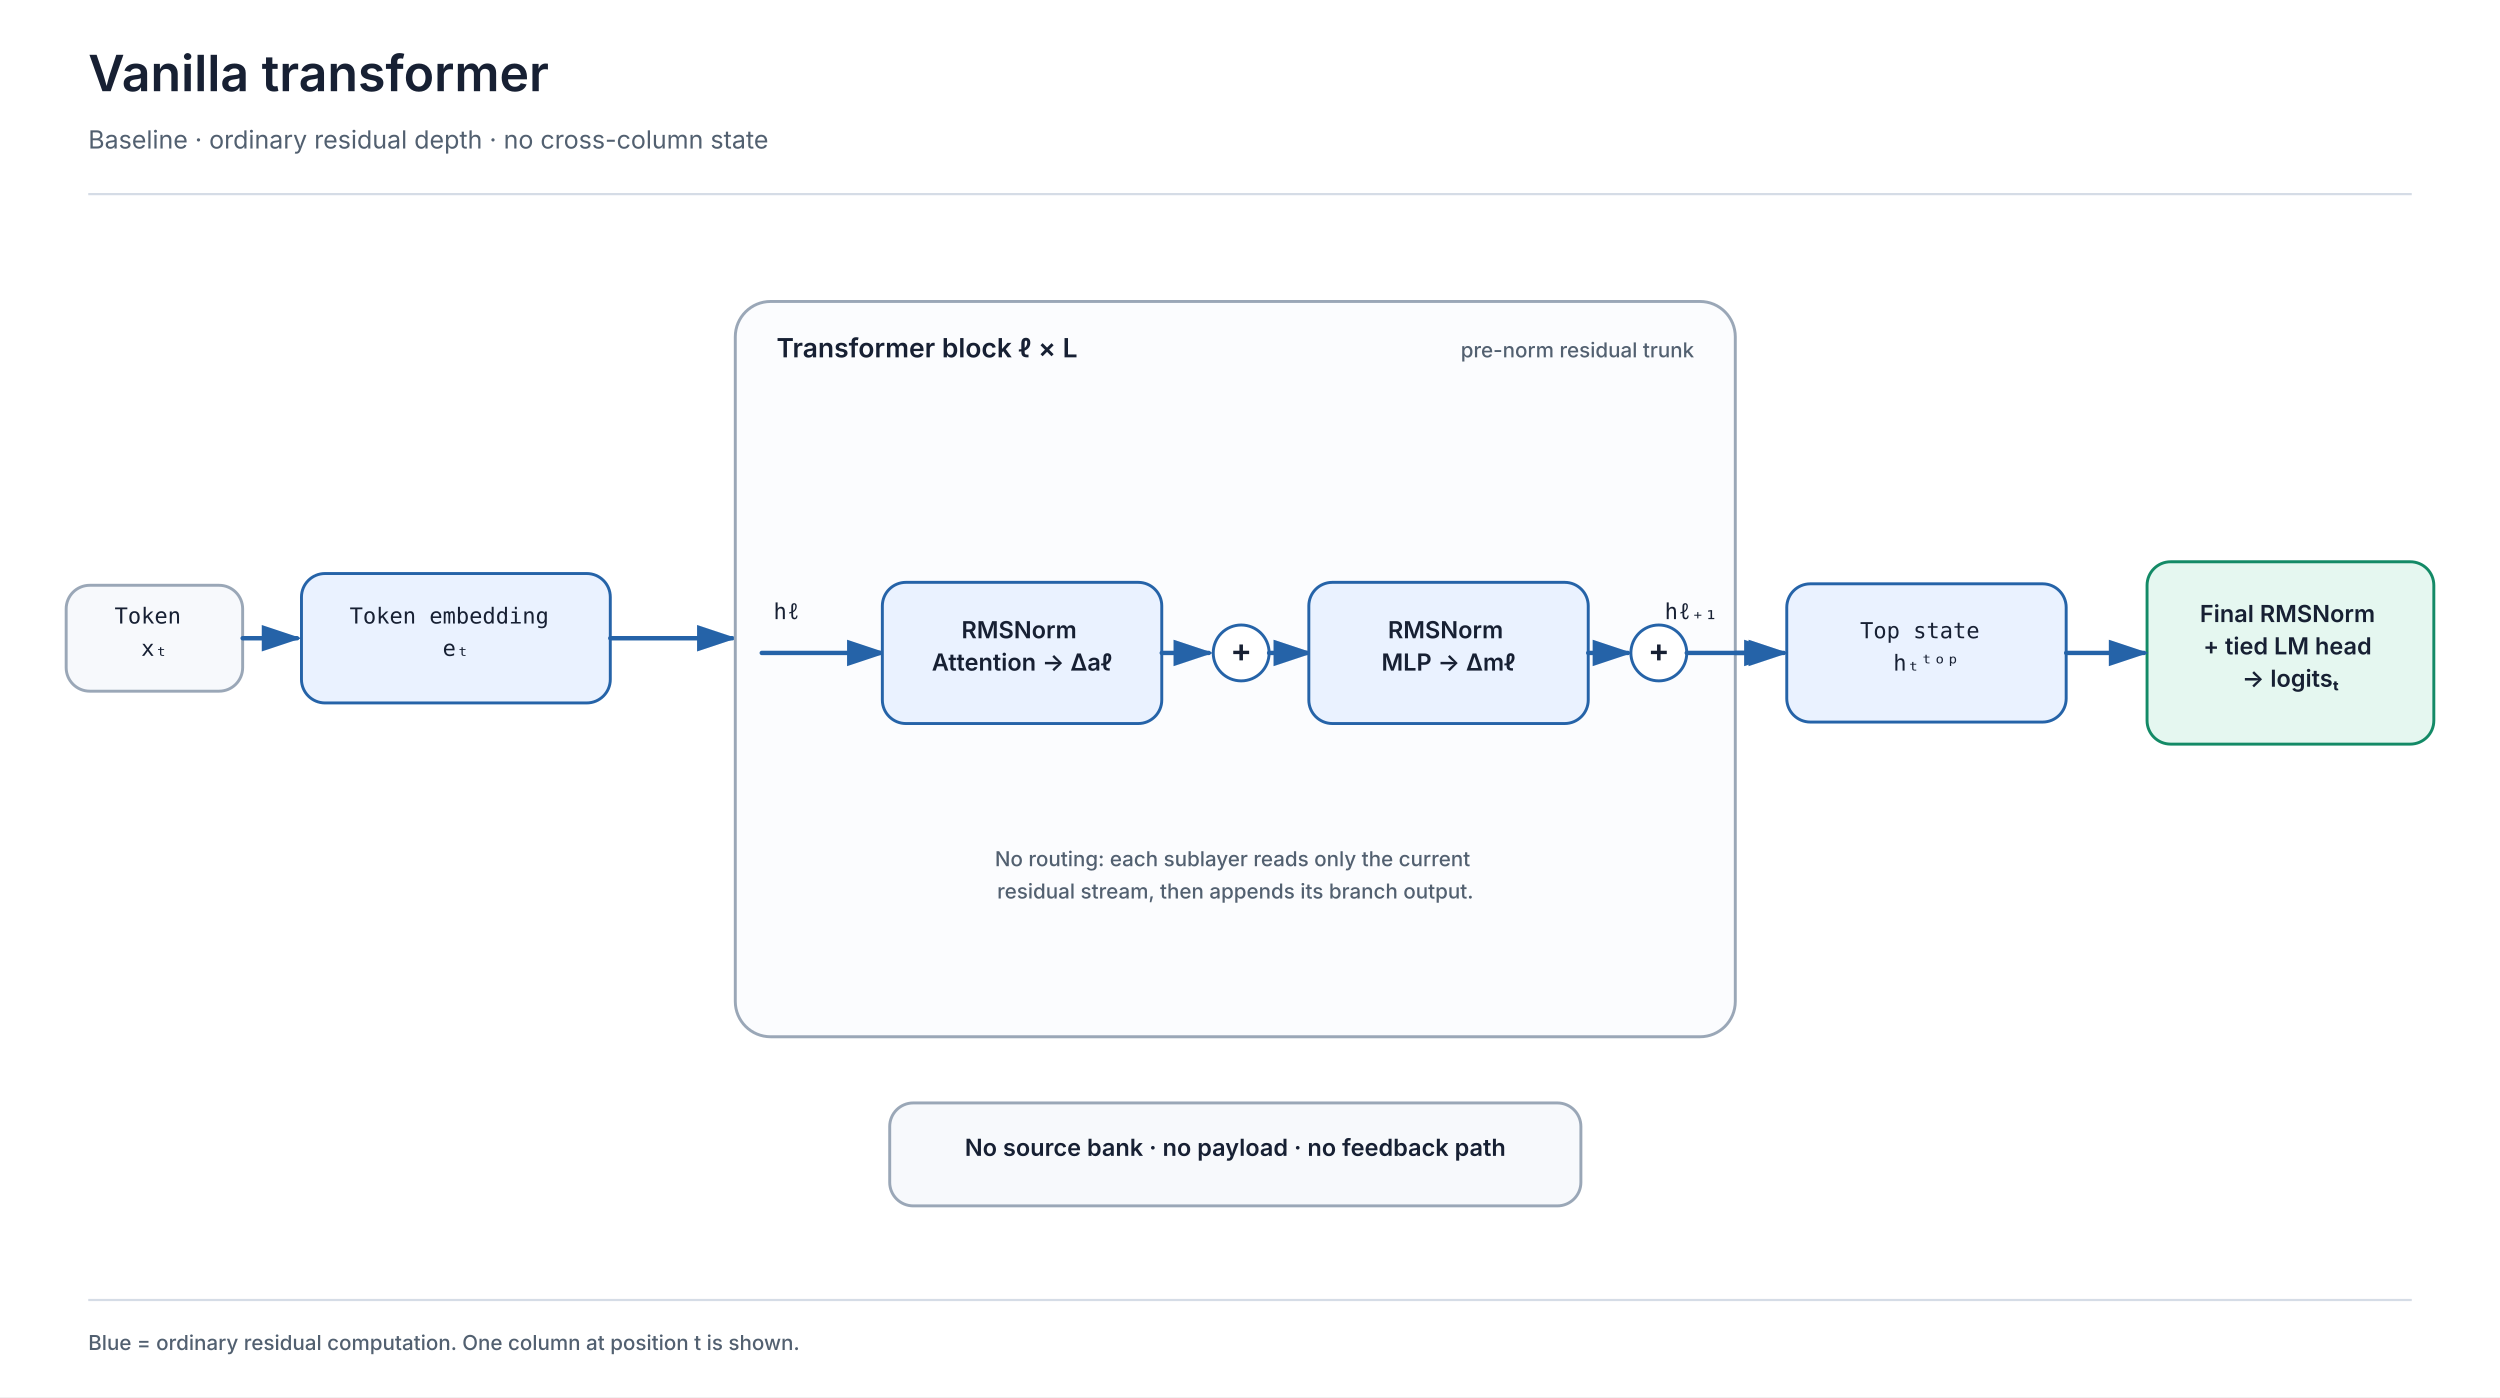
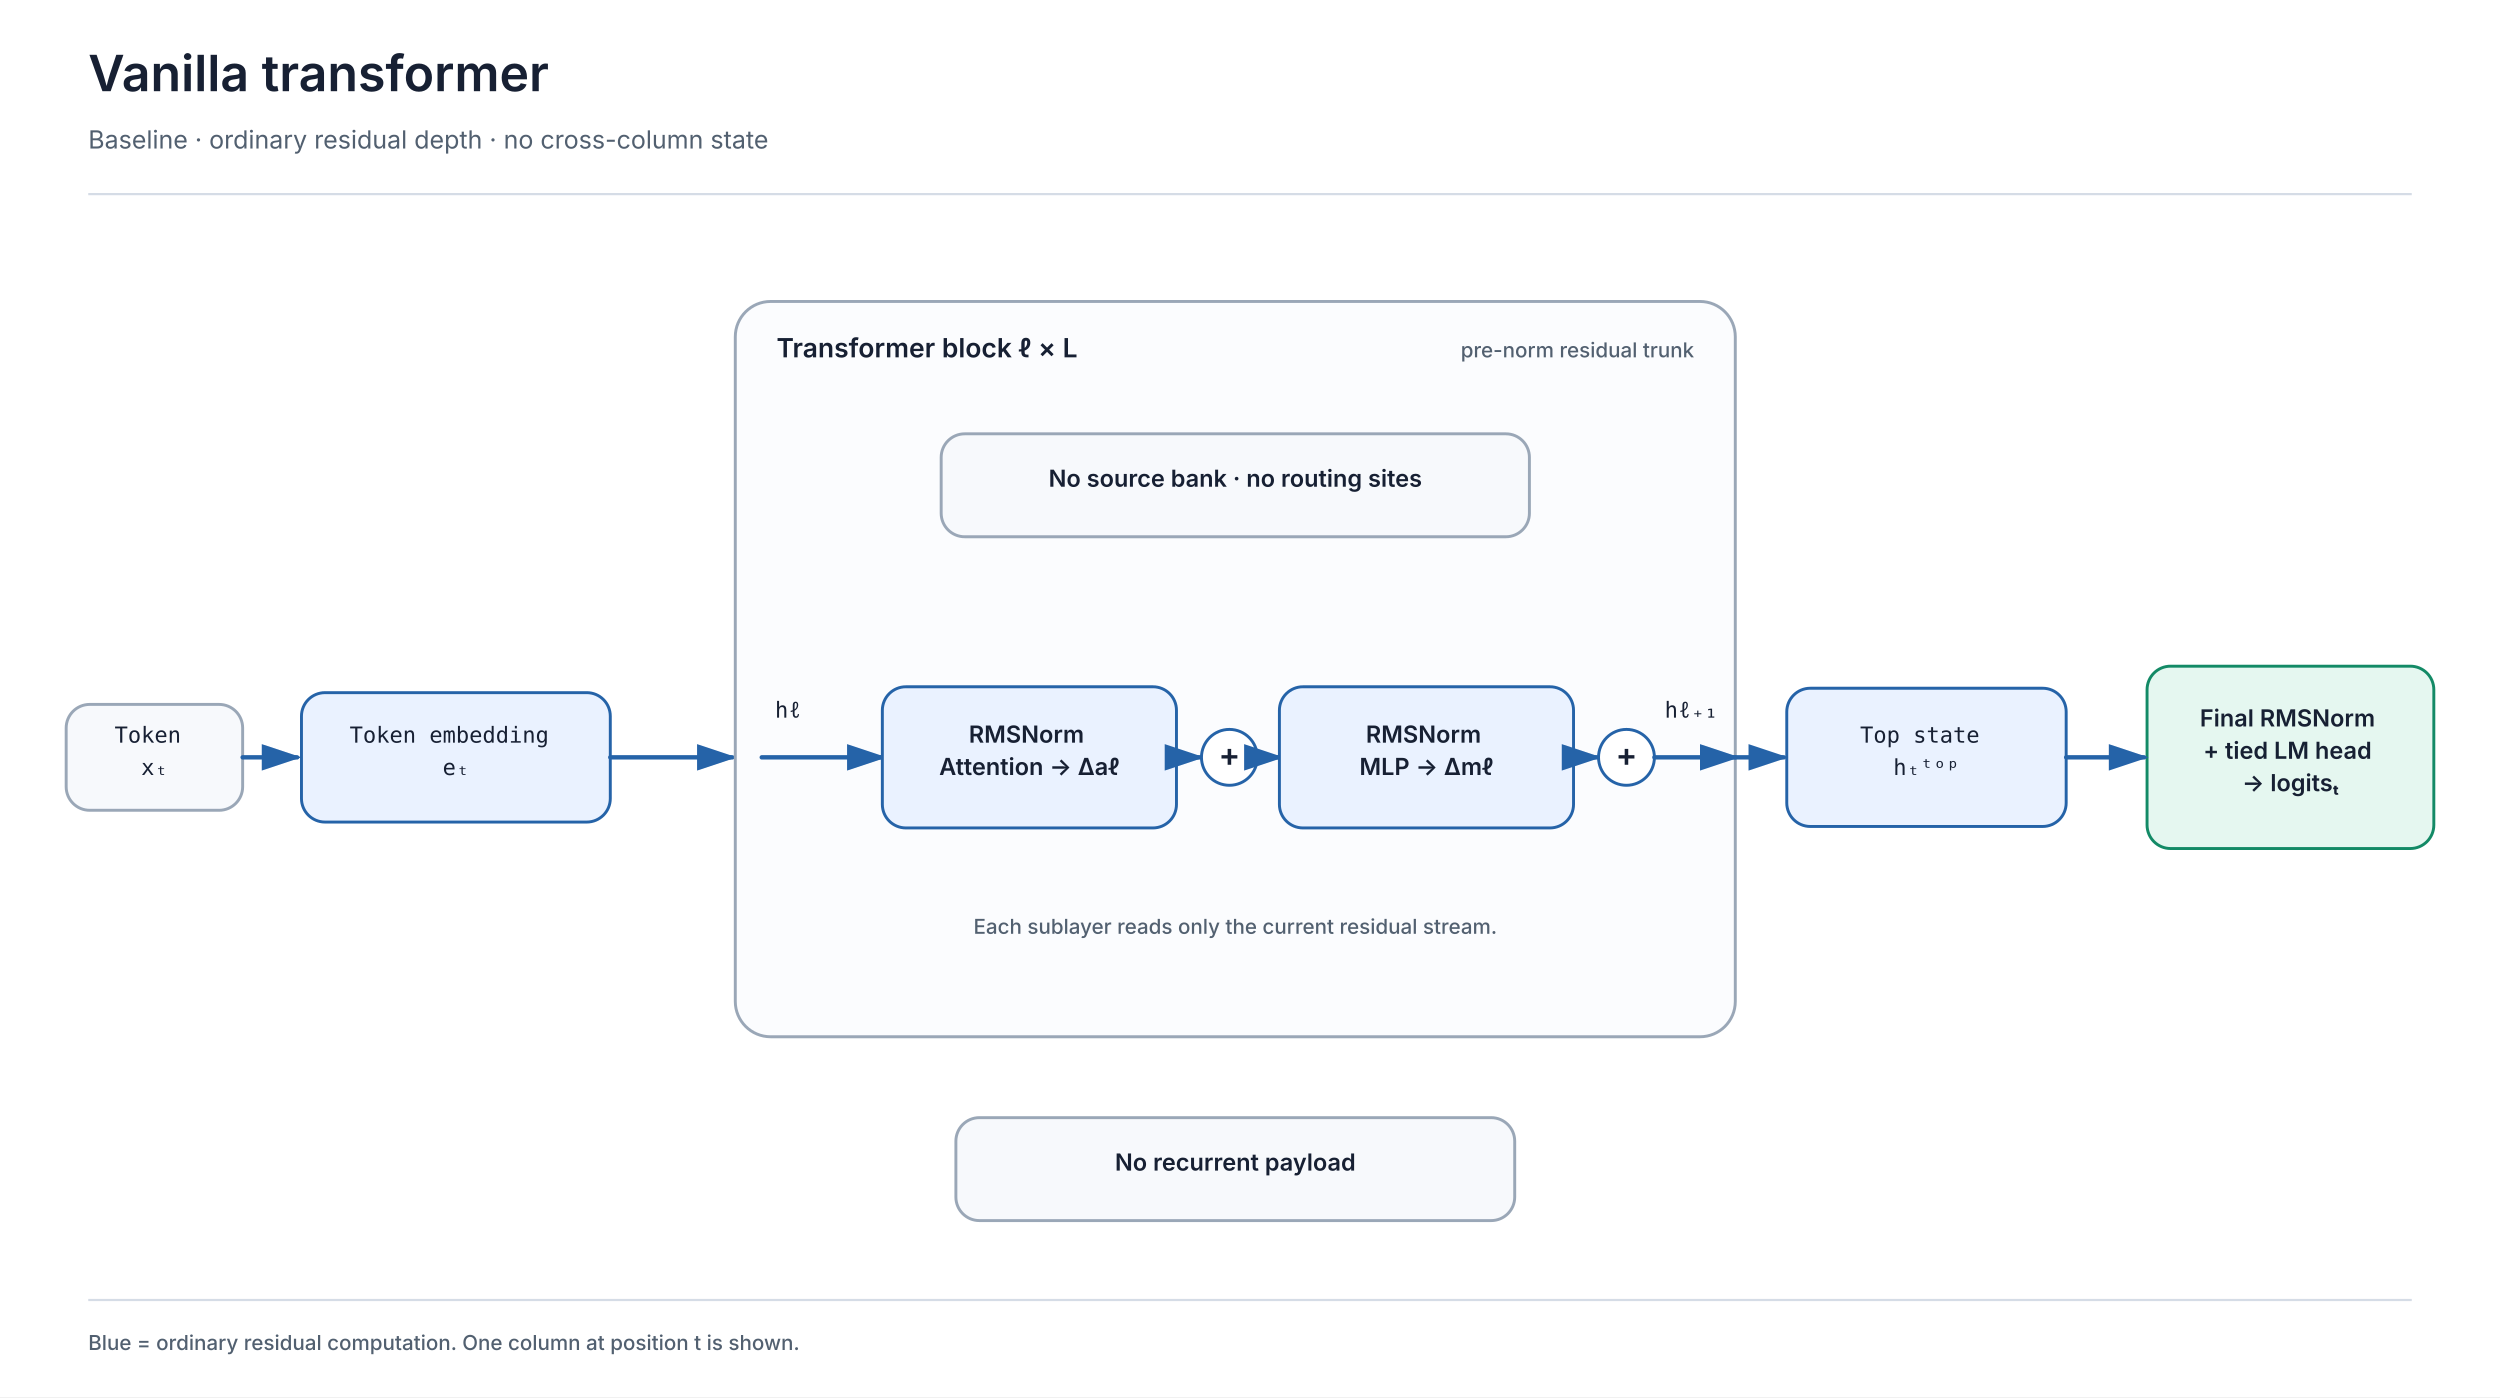
<svg xmlns="http://www.w3.org/2000/svg" width="1700" height="950" viewBox="0 0 1700 950" role="img" aria-labelledby="vanilla-transformer-title vanilla-transformer-desc">
  <defs>
    <marker id="arrow-blue" markerWidth="10" markerHeight="10" refX="8" refY="3" orient="auto" markerUnits="strokeWidth">
      <path d="M0,0 L0,6 L9,3 z" fill="#2563a8" />
    </marker>
    <marker id="arrow-purple" markerWidth="10" markerHeight="10" refX="8" refY="3" orient="auto" markerUnits="strokeWidth">
      <path d="M0,0 L0,6 L9,3 z" fill="#7c3aed" />
    </marker>
    <marker id="arrow-orange" markerWidth="10" markerHeight="10" refX="8" refY="3" orient="auto" markerUnits="strokeWidth">
      <path d="M0,0 L0,6 L9,3 z" fill="#c86b08" />
    </marker>
    <marker id="arrow-gray" markerWidth="10" markerHeight="10" refX="8" refY="3" orient="auto" markerUnits="strokeWidth">
      <path d="M0,0 L0,6 L9,3 z" fill="#64748b" />
    </marker>
    <style>
    .canvas { fill: #ffffff; }
    .title { font: 600 34px -apple-system, BlinkMacSystemFont, "Segoe UI", sans-serif; fill: #172033; }
    .subtitle { font: 400 17px -apple-system, BlinkMacSystemFont, "Segoe UI", sans-serif; fill: #526070; }
    .section { font: 600 18px -apple-system, BlinkMacSystemFont, "Segoe UI", sans-serif; fill: #172033; }
    .label { font: 600 16px -apple-system, BlinkMacSystemFont, "Segoe UI", sans-serif; fill: #172033; }
    .small { font: 500 14px -apple-system, BlinkMacSystemFont, "Segoe UI", sans-serif; fill: #526070; }
    .formula { font: 500 15px ui-monospace, SFMono-Regular, Menlo, monospace; fill: #172033; }
    .sum-label { font: 600 22px -apple-system, BlinkMacSystemFont, "Segoe UI", sans-serif; fill: #172033; }
    .node { stroke-width: 2; }
    .neutral { fill: #f7f9fc; stroke: #9aa7b7; }
    .blue-node { fill: #eaf2ff; stroke: #2563a8; }
    .purple-node { fill: #f2ebff; stroke: #7c3aed; }
    .orange-node { fill: #fff2df; stroke: #c86b08; }
    .green-node { fill: #e5f7f0; stroke: #138a66; }
    .gray-node { fill: #eef2f6; stroke: #64748b; }
    .stack { fill: #fbfcfe; stroke: #9aa7b7; stroke-width: 2; }
    .sum { fill: #ffffff; stroke: #2563a8; stroke-width: 2; }
    .edge { fill: none; stroke-width: 3; stroke-linecap: round; stroke-linejoin: round; }
    .blue { stroke: #2563a8; }
    .purple { stroke: #7c3aed; }
    .orange { stroke: #c86b08; }
    .gray { stroke: #64748b; }
    .divider { stroke: #d5dce6; stroke-width: 1.5; }
  </style>
  </defs>
  <rect class="canvas" width="1700" height="950" />
  <text class="title" x="60" y="62.0" text-anchor="start">
    <tspan x="60" y="62.0">Vanilla transformer</tspan>
  </text>
  <text class="subtitle" x="60" y="101.0" text-anchor="start">
    <tspan x="60" y="101.0">Baseline · ordinary residual depth · no cross-column state</tspan>
  </text>
  <line class="divider" x1="60" y1="132" x2="1640" y2="132" />
-   <rect class="node neutral" x="45" y="398" width="120" height="72" rx="16" />
-   <text class="formula" x="105.0" y="424.0" text-anchor="middle">
-     <tspan x="105.0" y="424.0">Token</tspan>
-     <tspan x="105.0" y="446.0">xₜ</tspan>
+   <rect class="node neutral" x="45" y="479" width="120" height="72" rx="16" />
+   <text class="formula" x="105.0" y="505.0" text-anchor="middle">
+     <tspan x="105.0" y="505.0">Token</tspan>
+     <tspan x="105.0" y="527.0">xₜ</tspan>
  </text>
-   <line class="edge blue" x1="165" y1="434" x2="202" y2="434" marker-end="url(#arrow-blue)" />
-   <rect class="node blue-node" x="205" y="390" width="210" height="88" rx="16" />
-   <text class="formula" x="310.0" y="424.0" text-anchor="middle">
-     <tspan x="310.0" y="424.0">Token embedding</tspan>
-     <tspan x="310.0" y="446.0">eₜ</tspan>
+   <line class="edge blue" x1="165" y1="515" x2="202" y2="515" marker-end="url(#arrow-blue)" />
+   <rect class="node blue-node" x="205" y="471" width="210" height="88" rx="16" />
+   <text class="formula" x="310.0" y="505.0" text-anchor="middle">
+     <tspan x="310.0" y="505.0">Token embedding</tspan>
+     <tspan x="310.0" y="527.0">eₜ</tspan>
  </text>
-   <line class="edge blue" x1="415" y1="434" x2="498" y2="434" marker-end="url(#arrow-blue)" />
+   <line class="edge blue" x1="415" y1="515" x2="498" y2="515" marker-end="url(#arrow-blue)" />
  <rect class="stack" x="500" y="205" width="680" height="500" rx="24" />
  <text class="section" x="528" y="243.0" text-anchor="start">
    <tspan x="528" y="243.0">Transformer block ℓ   × L</tspan>
  </text>
  <text class="small" x="1152" y="243.0" text-anchor="end">
    <tspan x="1152" y="243.0">pre-norm residual trunk</tspan>
  </text>
-   <text class="formula" x="535" y="421.0" text-anchor="middle">
-     <tspan x="535" y="421.0">hℓ</tspan>
+   <text class="formula" x="536" y="488.0" text-anchor="middle">
+     <tspan x="536" y="488.0">hℓ</tspan>
  </text>
-   <line class="edge blue" x1="518" y1="444" x2="600" y2="444" marker-end="url(#arrow-blue)" />
-   <rect class="node blue-node" x="600" y="396" width="190" height="96" rx="16" />
-   <text class="label" x="695.0" y="434.0" text-anchor="middle">
-     <tspan x="695.0" y="434.0">RMSNorm</tspan>
-     <tspan x="695.0" y="456.0">Attention → Δaℓ</tspan>
+   <line class="edge blue" x1="518" y1="515" x2="600" y2="515" marker-end="url(#arrow-blue)" />
+   <rect class="node blue-node" x="600" y="467" width="200" height="96" rx="16" />
+   <text class="label" x="700.0" y="505.0" text-anchor="middle">
+     <tspan x="700.0" y="505.0">RMSNorm</tspan>
+     <tspan x="700.0" y="527.0">Attention → Δaℓ</tspan>
  </text>
-   <line class="edge blue" x1="790" y1="444" x2="822" y2="444" marker-end="url(#arrow-blue)" />
-   <circle class="sum" cx="844" cy="444" r="19" />
-   <text class="sum-label" x="844" y="450.0" text-anchor="middle">
-     <tspan x="844" y="450.0">+</tspan>
+   <line class="edge blue" x1="800" y1="515" x2="816" y2="515" marker-end="url(#arrow-blue)" />
+   <circle class="sum" cx="836" cy="515" r="19" />
+   <text class="sum-label" x="836" y="521.0" text-anchor="middle">
+     <tspan x="836" y="521.0">+</tspan>
  </text>
-   <line class="edge blue" x1="863" y1="444" x2="890" y2="444" marker-end="url(#arrow-blue)" />
-   <rect class="node blue-node" x="890" y="396" width="190" height="96" rx="16" />
-   <text class="label" x="985.0" y="434.0" text-anchor="middle">
-     <tspan x="985.0" y="434.0">RMSNorm</tspan>
-     <tspan x="985.0" y="456.0">MLP → Δmℓ</tspan>
+   <line class="edge blue" x1="855" y1="515" x2="870" y2="515" marker-end="url(#arrow-blue)" />
+   <rect class="node blue-node" x="870" y="467" width="200" height="96" rx="16" />
+   <text class="label" x="970.0" y="505.0" text-anchor="middle">
+     <tspan x="970.0" y="505.0">RMSNorm</tspan>
+     <tspan x="970.0" y="527.0">MLP → Δmℓ</tspan>
  </text>
-   <line class="edge blue" x1="1080" y1="444" x2="1107" y2="444" marker-end="url(#arrow-blue)" />
-   <circle class="sum" cx="1128" cy="444" r="19" />
-   <text class="sum-label" x="1128" y="450.0" text-anchor="middle">
-     <tspan x="1128" y="450.0">+</tspan>
+   <line class="edge blue" x1="1070" y1="515" x2="1086" y2="515" marker-end="url(#arrow-blue)" />
+   <circle class="sum" cx="1106" cy="515" r="19" />
+   <text class="sum-label" x="1106" y="521.0" text-anchor="middle">
+     <tspan x="1106" y="521.0">+</tspan>
  </text>
-   <line class="edge blue" x1="1147" y1="444" x2="1210" y2="444" marker-end="url(#arrow-blue)" />
-   <text class="formula" x="1150" y="421.0" text-anchor="middle">
-     <tspan x="1150" y="421.0">hℓ₊₁</tspan>
+   <line class="edge blue" x1="1125" y1="515" x2="1180" y2="515" marker-end="url(#arrow-blue)" />
+   <text class="formula" x="1150" y="488.0" text-anchor="middle">
+     <tspan x="1150" y="488.0">hℓ₊₁</tspan>
  </text>
-   <text class="small" x="840.0" y="589.0" text-anchor="middle">
-     <tspan x="840.0" y="589.0">No routing: each sublayer reads only the current</tspan>
-     <tspan x="840.0" y="611.0">residual stream, then appends its branch output.</tspan>
+   <rect class="node neutral" x="640" y="295" width="400" height="70" rx="16" />
+   <text class="label" x="840.0" y="331.0" text-anchor="middle">
+     <tspan x="840.0" y="331.0">No source bank  ·  no routing sites</tspan>
  </text>
-   <rect class="node blue-node" x="1215" y="397" width="190" height="94" rx="16" />
-   <text class="formula" x="1310.0" y="434.0" text-anchor="middle">
-     <tspan x="1310.0" y="434.0">Top state</tspan>
-     <tspan x="1310.0" y="456.0">hₜᵗᵒᵖ</tspan>
+   <text class="small" x="840.0" y="635.0" text-anchor="middle">
+     <tspan x="840.0" y="635.0">Each sublayer reads only the current residual stream.</tspan>
  </text>
-   <line class="edge blue" x1="1180" y1="444" x2="1213" y2="444" marker-end="url(#arrow-blue)" />
-   <rect class="node green-node" x="1460" y="382" width="195" height="124" rx="16" />
-   <text class="label" x="1557.5" y="423.0" text-anchor="middle">
-     <tspan x="1557.5" y="423.0">Final RMSNorm</tspan>
-     <tspan x="1557.5" y="445.0">+ tied LM head</tspan>
-     <tspan x="1557.5" y="467.0">→ logitsₜ</tspan>
+   <rect class="node blue-node" x="1215" y="468" width="190" height="94" rx="16" />
+   <text class="formula" x="1310.0" y="505.0" text-anchor="middle">
+     <tspan x="1310.0" y="505.0">Top state</tspan>
+     <tspan x="1310.0" y="527.0">hₜᵗᵒᵖ</tspan>
  </text>
-   <line class="edge blue" x1="1405" y1="444" x2="1458" y2="444" marker-end="url(#arrow-blue)" />
-   <rect class="node neutral" x="605" y="750" width="470" height="70" rx="16" />
-   <text class="label" x="840.0" y="786.0" text-anchor="middle">
-     <tspan x="840.0" y="786.0">No source bank  ·  no payload  ·  no feedback path</tspan>
+   <line class="edge blue" x1="1180" y1="515" x2="1213" y2="515" marker-end="url(#arrow-blue)" />
+   <rect class="node green-node" x="1460" y="453" width="195" height="124" rx="16" />
+   <text class="label" x="1557.5" y="494.0" text-anchor="middle">
+     <tspan x="1557.5" y="494.0">Final RMSNorm</tspan>
+     <tspan x="1557.5" y="516.0">+ tied LM head</tspan>
+     <tspan x="1557.5" y="538.0">→ logitsₜ</tspan>
+   </text>
+   <line class="edge blue" x1="1405" y1="515" x2="1458" y2="515" marker-end="url(#arrow-blue)" />
+   <rect class="node neutral" x="650" y="760" width="380" height="70" rx="16" />
+   <text class="label" x="840.0" y="796.0" text-anchor="middle">
+     <tspan x="840.0" y="796.0">No recurrent payload</tspan>
  </text>
  <line class="divider" x1="60" y1="884" x2="1640" y2="884" />
  <text class="small" x="60" y="918.0" text-anchor="start">
    <tspan x="60" y="918.0">Blue = ordinary residual computation. One column at position t is shown.</tspan>
  </text>
</svg>
